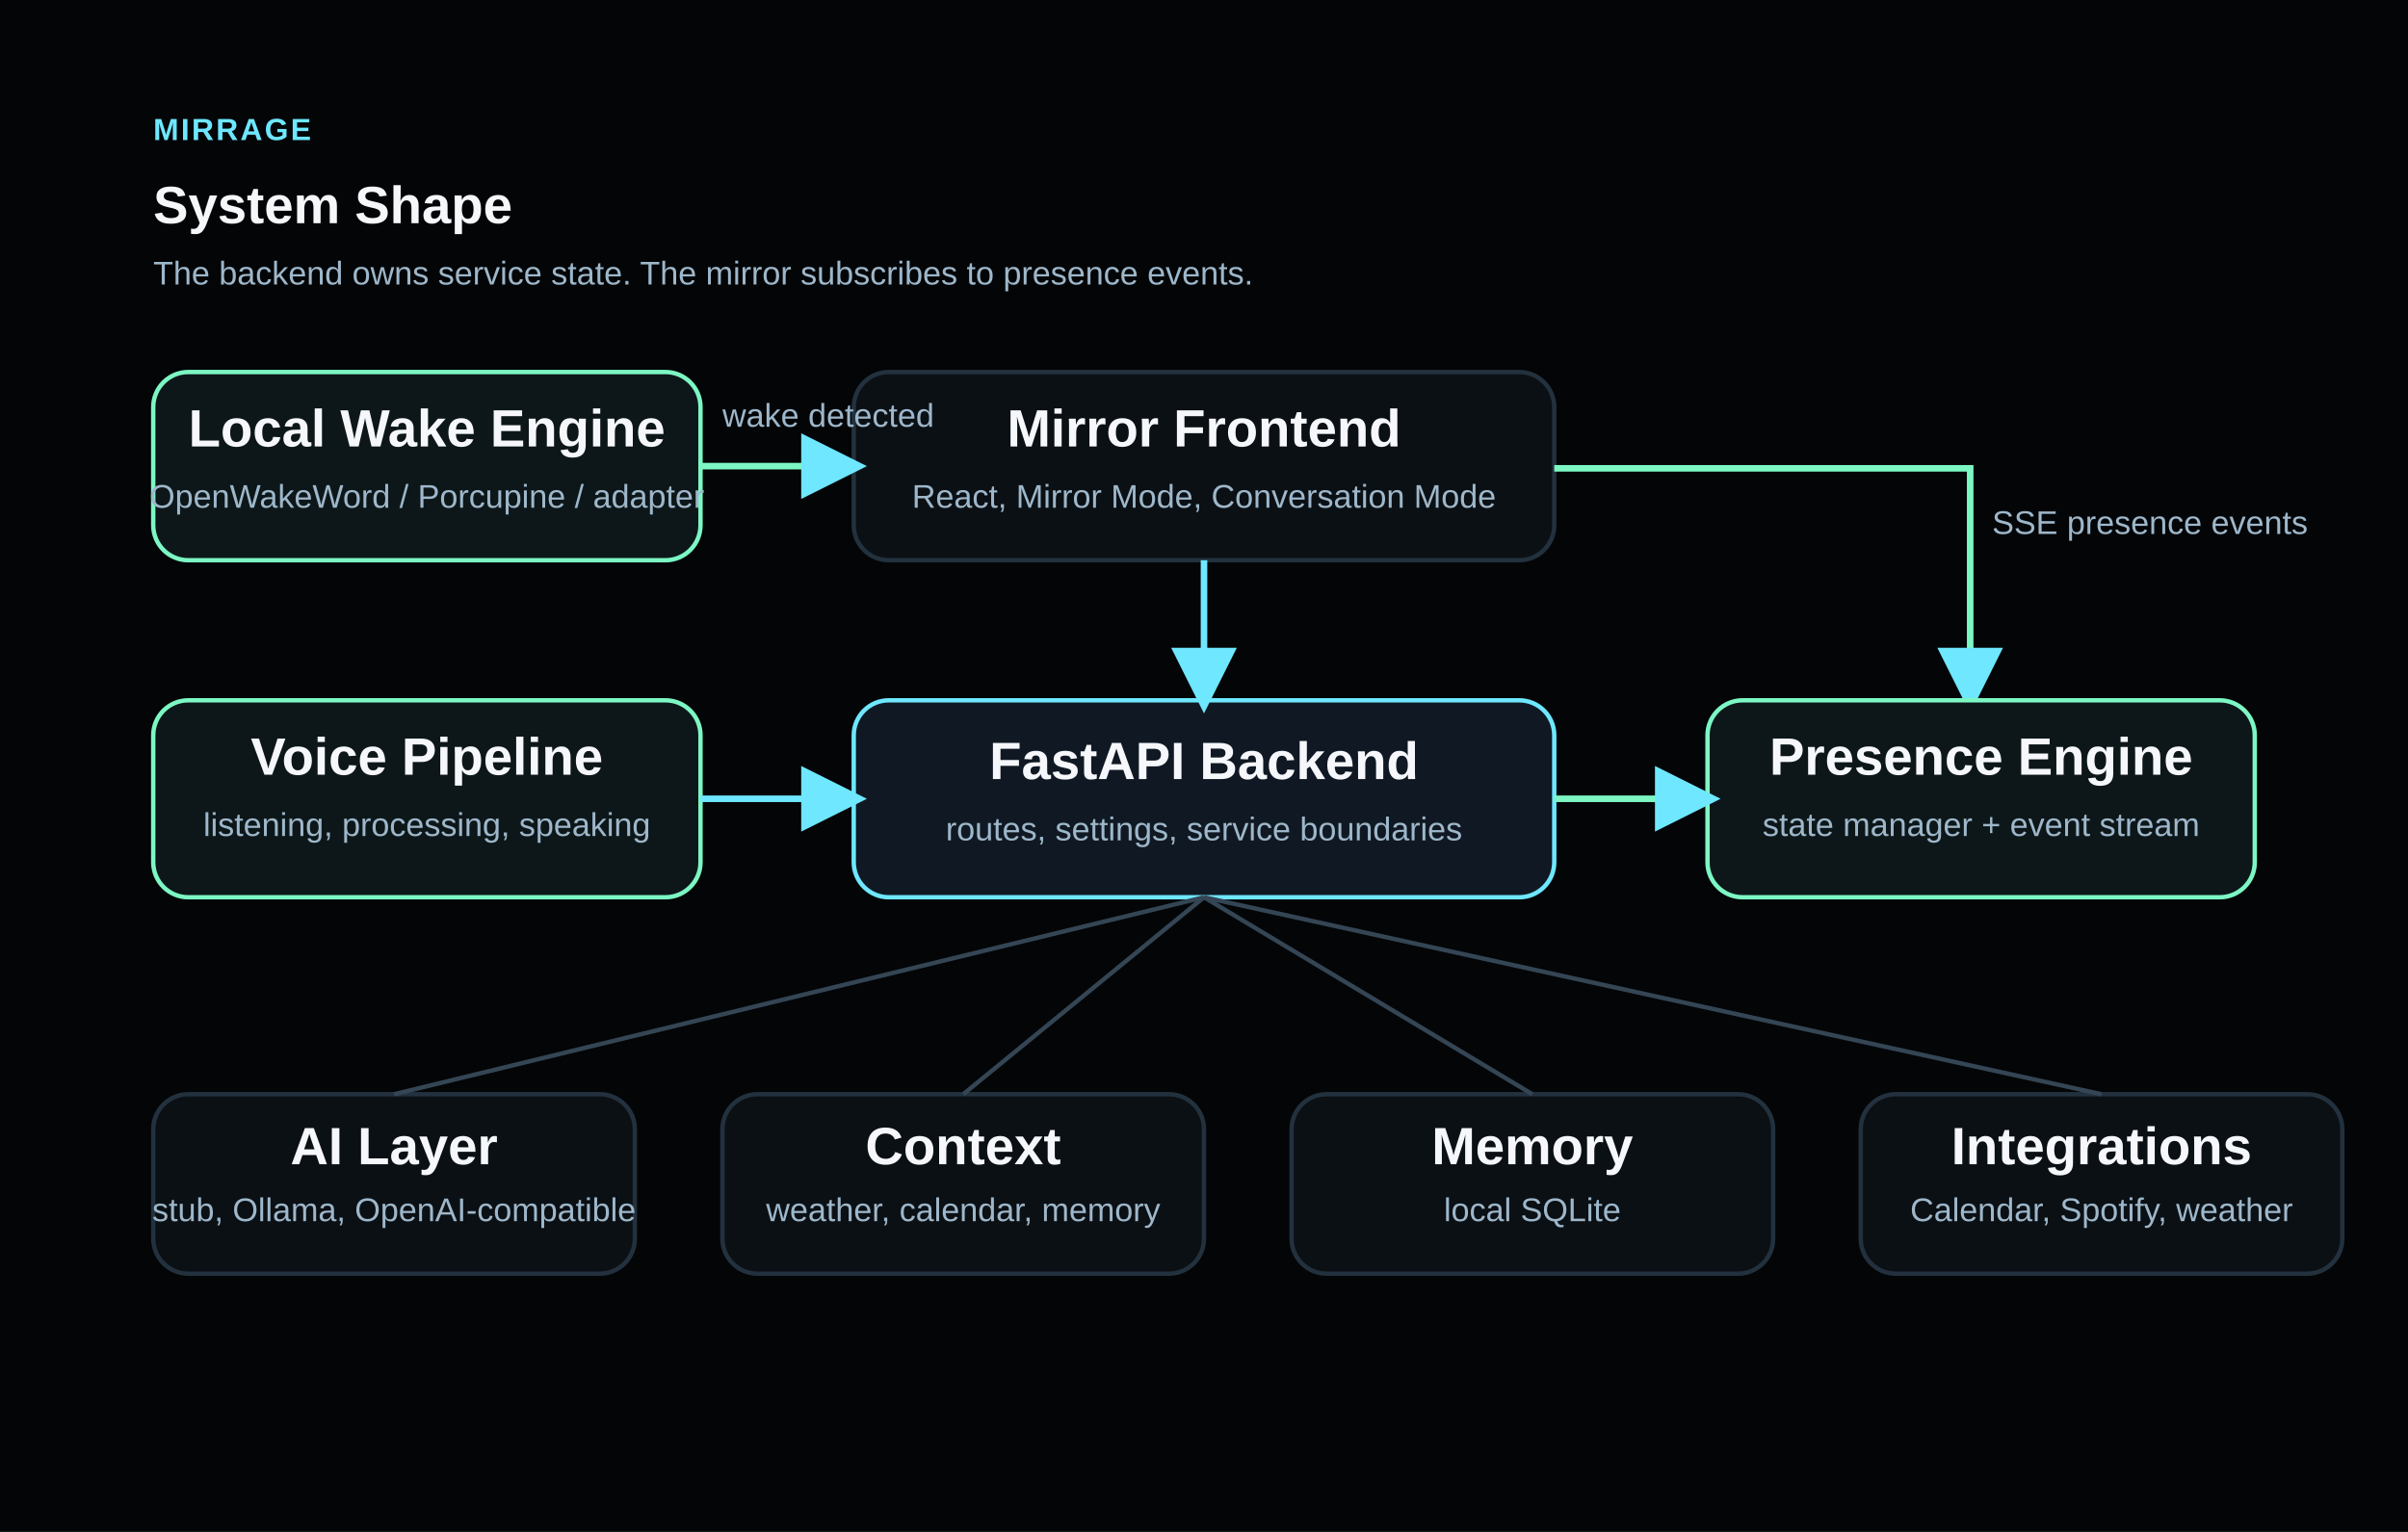
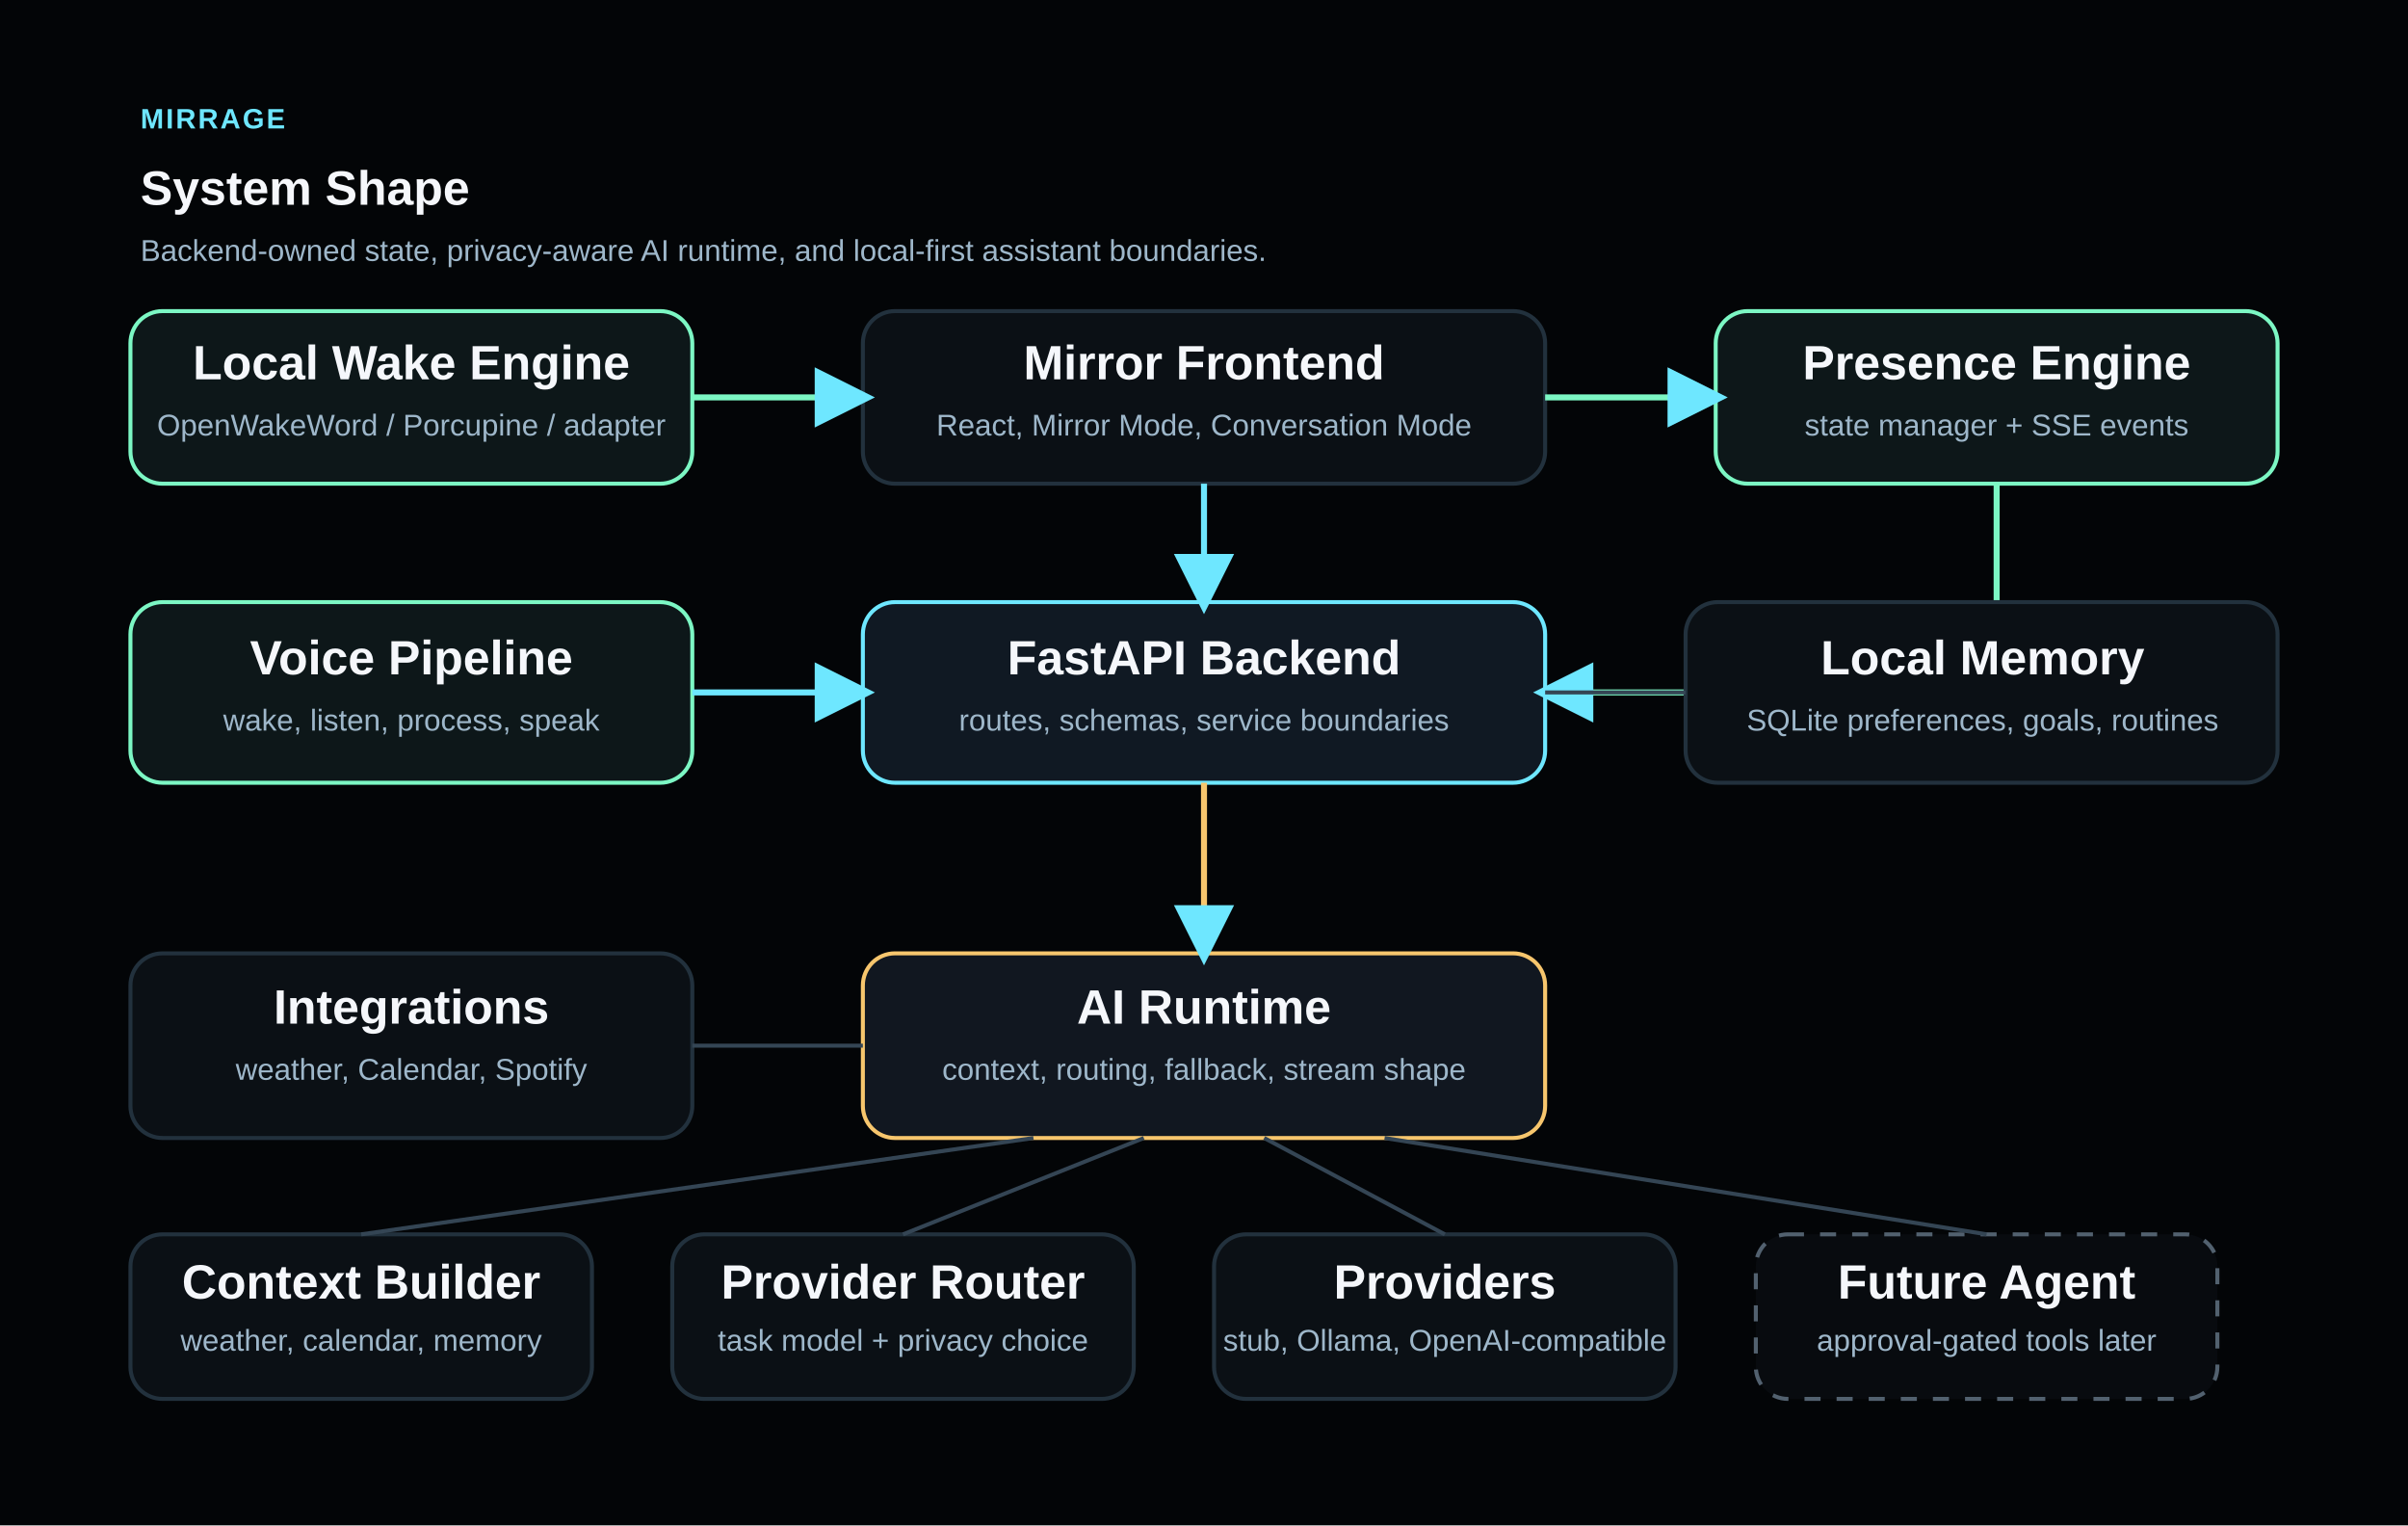
- <svg xmlns="http://www.w3.org/2000/svg" width="1100" height="700" viewBox="0 0 1100 700" role="img" aria-labelledby="title desc">
+ <svg xmlns="http://www.w3.org/2000/svg" width="1200" height="760" viewBox="0 0 1200 760" role="img" aria-labelledby="title desc">
  <defs>
    <marker id="arrow" markerWidth="10" markerHeight="10" refX="8" refY="5" orient="auto">
      <path d="M 0 0 L 10 5 L 0 10 z" fill="#6ee7ff" />
    </marker>
    <style>
      .bg { fill: #030507; }
      .panel { fill: #0b1015; stroke: #22313d; stroke-width: 2; rx: 16; }
      .core { fill: #101923; stroke: #6ee7ff; stroke-width: 2; rx: 16; }
+       .runtime { fill: #111720; stroke: #f7c66d; stroke-width: 2; rx: 16; }
      .presence { fill: #0d1719; stroke: #7cf7c4; stroke-width: 2; rx: 16; }
+       .future { fill: #080b0f; stroke: #52616f; stroke-width: 2; stroke-dasharray: 8 8; rx: 16; }
      .label { fill: #f5f7fb; font: 700 24px Arial, sans-serif; }
      .small { fill: #9eb7ca; font: 500 15px Arial, sans-serif; }
      .tag { fill: #6ee7ff; font: 700 14px Arial, sans-serif; letter-spacing: 1px; }
      .line { stroke: #6ee7ff; stroke-width: 3; fill: none; marker-end: url(#arrow); }
      .green-line { stroke: #7cf7c4; stroke-width: 3; fill: none; marker-end: url(#arrow); }
+       .gold-line { stroke: #f7c66d; stroke-width: 3; fill: none; marker-end: url(#arrow); }
      .muted-line { stroke: #344554; stroke-width: 2; fill: none; }
    </style>
  </defs>
-   <rect class="bg" width="1100" height="700" />
+   <rect class="bg" width="1200" height="760" />
  <text x="70" y="64" class="tag">MIRRAGE</text>
  <text x="70" y="102" class="label">System Shape</text>
-   <text x="70" y="130" class="small">The backend owns service state. The mirror subscribes to presence events.</text>
-   <rect x="390" y="170" width="320" height="86" class="panel" />
-   <text x="550" y="204" text-anchor="middle" class="label">Mirror Frontend</text>
-   <text x="550" y="232" text-anchor="middle" class="small">React, Mirror Mode, Conversation Mode</text>
-   <rect x="390" y="320" width="320" height="90" class="core" />
-   <text x="550" y="356" text-anchor="middle" class="label">FastAPI Backend</text>
-   <text x="550" y="384" text-anchor="middle" class="small">routes, settings, service boundaries</text>
-   <path d="M 550 256 L 550 320" class="line" />
-   <path d="M 710 214 L 900 214 L 900 320" class="green-line" />
-   <text x="910" y="244" class="small">SSE presence events</text>
-   <rect x="70" y="170" width="250" height="86" class="presence" />
-   <text x="195" y="204" text-anchor="middle" class="label">Local Wake Engine</text>
-   <text x="195" y="232" text-anchor="middle" class="small">OpenWakeWord / Porcupine / adapter</text>
-   <path d="M 320 213 L 390 213" class="green-line" />
-   <text x="330" y="195" class="small">wake detected</text>
-   <rect x="780" y="320" width="250" height="90" class="presence" />
-   <text x="905" y="354" text-anchor="middle" class="label">Presence Engine</text>
-   <text x="905" y="382" text-anchor="middle" class="small">state manager + event stream</text>
-   <path d="M 710 365 L 780 365" class="green-line" />
-   <rect x="70" y="320" width="250" height="90" class="presence" />
-   <text x="195" y="354" text-anchor="middle" class="label">Voice Pipeline</text>
-   <text x="195" y="382" text-anchor="middle" class="small">listening, processing, speaking</text>
-   <path d="M 320 365 L 390 365" class="line" />
-   <rect x="70" y="500" width="220" height="82" class="panel" />
-   <text x="180" y="532" text-anchor="middle" class="label">AI Layer</text>
-   <text x="180" y="558" text-anchor="middle" class="small">stub, Ollama, OpenAI-compatible</text>
-   <rect x="330" y="500" width="220" height="82" class="panel" />
-   <text x="440" y="532" text-anchor="middle" class="label">Context</text>
-   <text x="440" y="558" text-anchor="middle" class="small">weather, calendar, memory</text>
-   <rect x="590" y="500" width="220" height="82" class="panel" />
-   <text x="700" y="532" text-anchor="middle" class="label">Memory</text>
-   <text x="700" y="558" text-anchor="middle" class="small">local SQLite</text>
-   <rect x="850" y="500" width="220" height="82" class="panel" />
-   <text x="960" y="532" text-anchor="middle" class="label">Integrations</text>
-   <text x="960" y="558" text-anchor="middle" class="small">Calendar, Spotify, weather</text>
-   <path d="M 550 410 L 180 500" class="muted-line" />
-   <path d="M 550 410 L 440 500" class="muted-line" />
-   <path d="M 550 410 L 700 500" class="muted-line" />
-   <path d="M 550 410 L 960 500" class="muted-line" />
+   <text x="70" y="130" class="small">Backend-owned state, privacy-aware AI runtime, and local-first assistant boundaries.</text>
+   <rect x="430" y="155" width="340" height="86" class="panel" />
+   <text x="600" y="189" text-anchor="middle" class="label">Mirror Frontend</text>
+   <text x="600" y="217" text-anchor="middle" class="small">React, Mirror Mode, Conversation Mode</text>
+   <rect x="430" y="300" width="340" height="90" class="core" />
+   <text x="600" y="336" text-anchor="middle" class="label">FastAPI Backend</text>
+   <text x="600" y="364" text-anchor="middle" class="small">routes, schemas, service boundaries</text>
+   <path d="M 600 241 L 600 300" class="line" />
+   <rect x="65" y="155" width="280" height="86" class="presence" />
+   <text x="205" y="189" text-anchor="middle" class="label">Local Wake Engine</text>
+   <text x="205" y="217" text-anchor="middle" class="small">OpenWakeWord / Porcupine / adapter</text>
+   <rect x="855" y="155" width="280" height="86" class="presence" />
+   <text x="995" y="189" text-anchor="middle" class="label">Presence Engine</text>
+   <text x="995" y="217" text-anchor="middle" class="small">state manager + SSE events</text>
+   <path d="M 345 198 L 430 198" class="green-line" />
+   <path d="M 770 198 L 855 198" class="green-line" />
+   <path d="M 995 241 L 995 345 L 770 345" class="green-line" />
+   <text x="874" y="330" class="small">frontend subscribes</text>
+   <rect x="65" y="300" width="280" height="90" class="presence" />
+   <text x="205" y="336" text-anchor="middle" class="label">Voice Pipeline</text>
+   <text x="205" y="364" text-anchor="middle" class="small">wake, listen, process, speak</text>
+   <path d="M 345 345 L 430 345" class="line" />
+   <rect x="430" y="475" width="340" height="92" class="runtime" />
+   <text x="600" y="510" text-anchor="middle" class="label">AI Runtime</text>
+   <text x="600" y="538" text-anchor="middle" class="small">context, routing, fallback, stream shape</text>
+   <path d="M 600 390 L 600 475" class="gold-line" />
+   <rect x="65" y="615" width="230" height="82" class="panel" />
+   <text x="180" y="647" text-anchor="middle" class="label">Context Builder</text>
+   <text x="180" y="673" text-anchor="middle" class="small">weather, calendar, memory</text>
+   <rect x="335" y="615" width="230" height="82" class="panel" />
+   <text x="450" y="647" text-anchor="middle" class="label">Provider Router</text>
+   <text x="450" y="673" text-anchor="middle" class="small">task model + privacy choice</text>
+   <rect x="605" y="615" width="230" height="82" class="panel" />
+   <text x="720" y="647" text-anchor="middle" class="label">Providers</text>
+   <text x="720" y="673" text-anchor="middle" class="small">stub, Ollama, OpenAI-compatible</text>
+   <rect x="875" y="615" width="230" height="82" class="future" />
+   <text x="990" y="647" text-anchor="middle" class="label">Future Agent</text>
+   <text x="990" y="673" text-anchor="middle" class="small">approval-gated tools later</text>
+   <path d="M 515 567 L 180 615" class="muted-line" />
+   <path d="M 570 567 L 450 615" class="muted-line" />
+   <path d="M 630 567 L 720 615" class="muted-line" />
+   <path d="M 690 567 L 990 615" class="muted-line" />
+   <rect x="840" y="300" width="295" height="90" class="panel" />
+   <text x="988" y="336" text-anchor="middle" class="label">Local Memory</text>
+   <text x="988" y="364" text-anchor="middle" class="small">SQLite preferences, goals, routines</text>
+   <rect x="65" y="475" width="280" height="92" class="panel" />
+   <text x="205" y="510" text-anchor="middle" class="label">Integrations</text>
+   <text x="205" y="538" text-anchor="middle" class="small">weather, Calendar, Spotify</text>
+   <path d="M 770 345 L 840 345" class="muted-line" />
+   <path d="M 430 521 L 345 521" class="muted-line" />
</svg>
